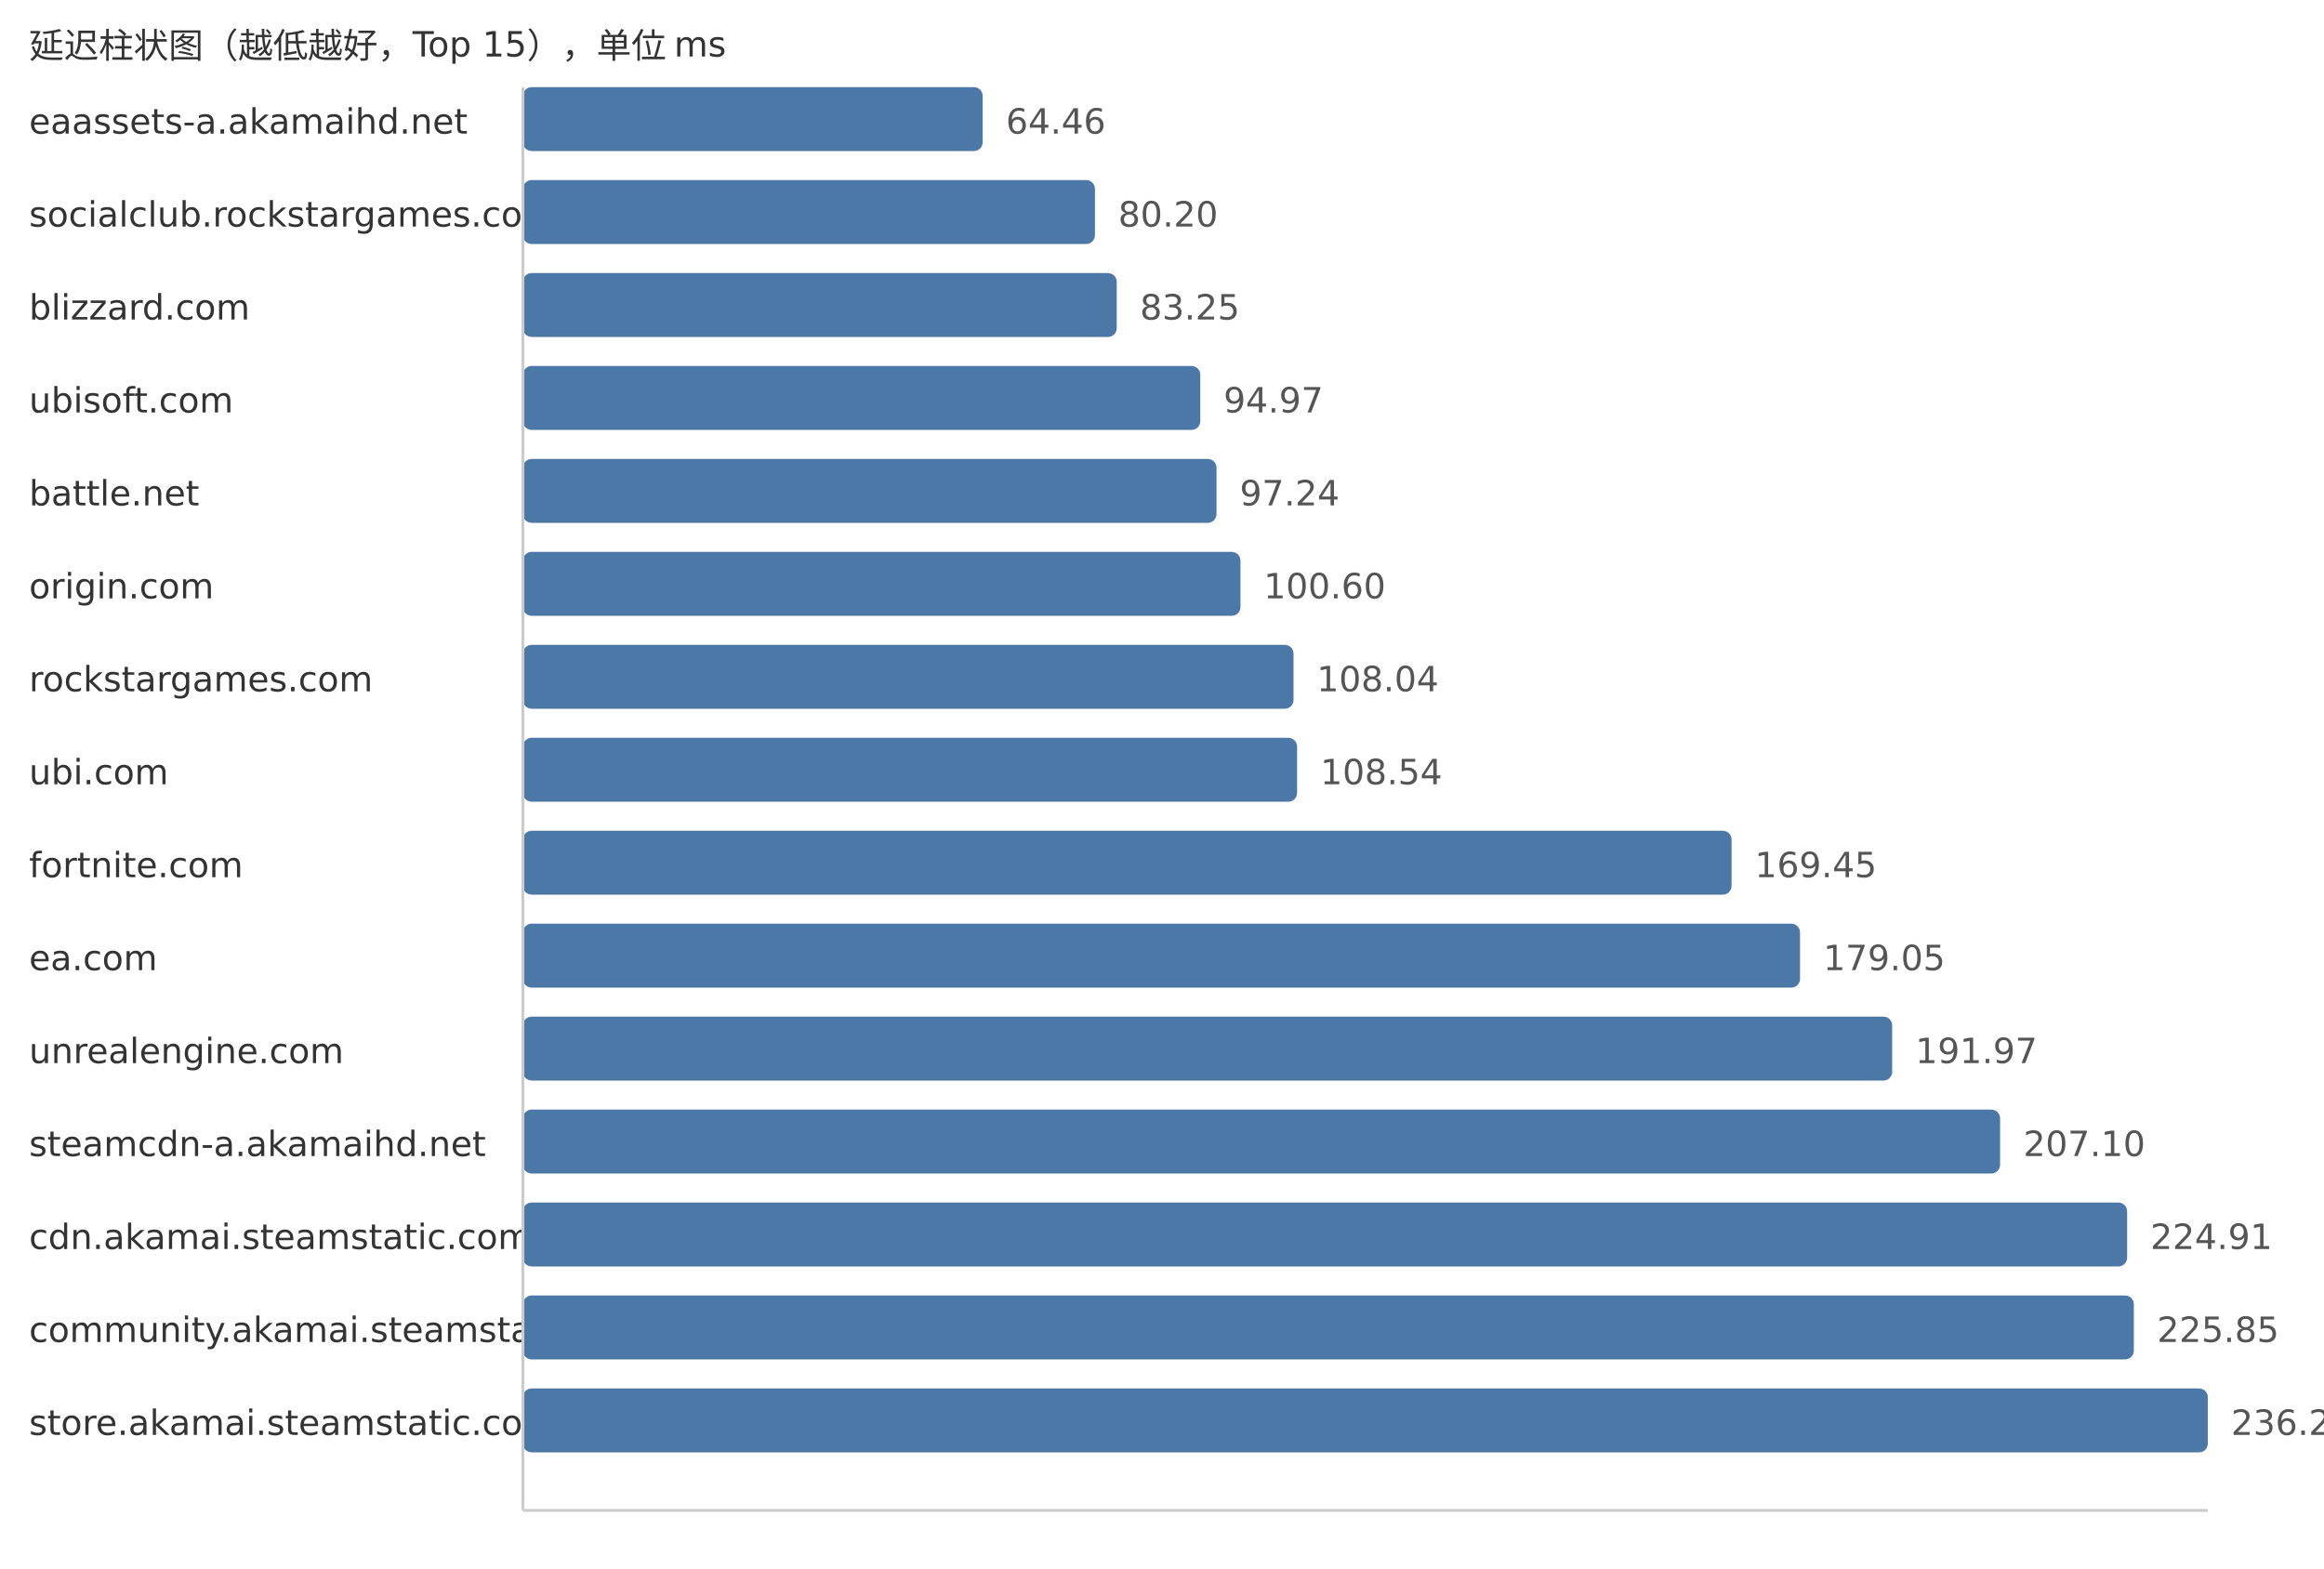
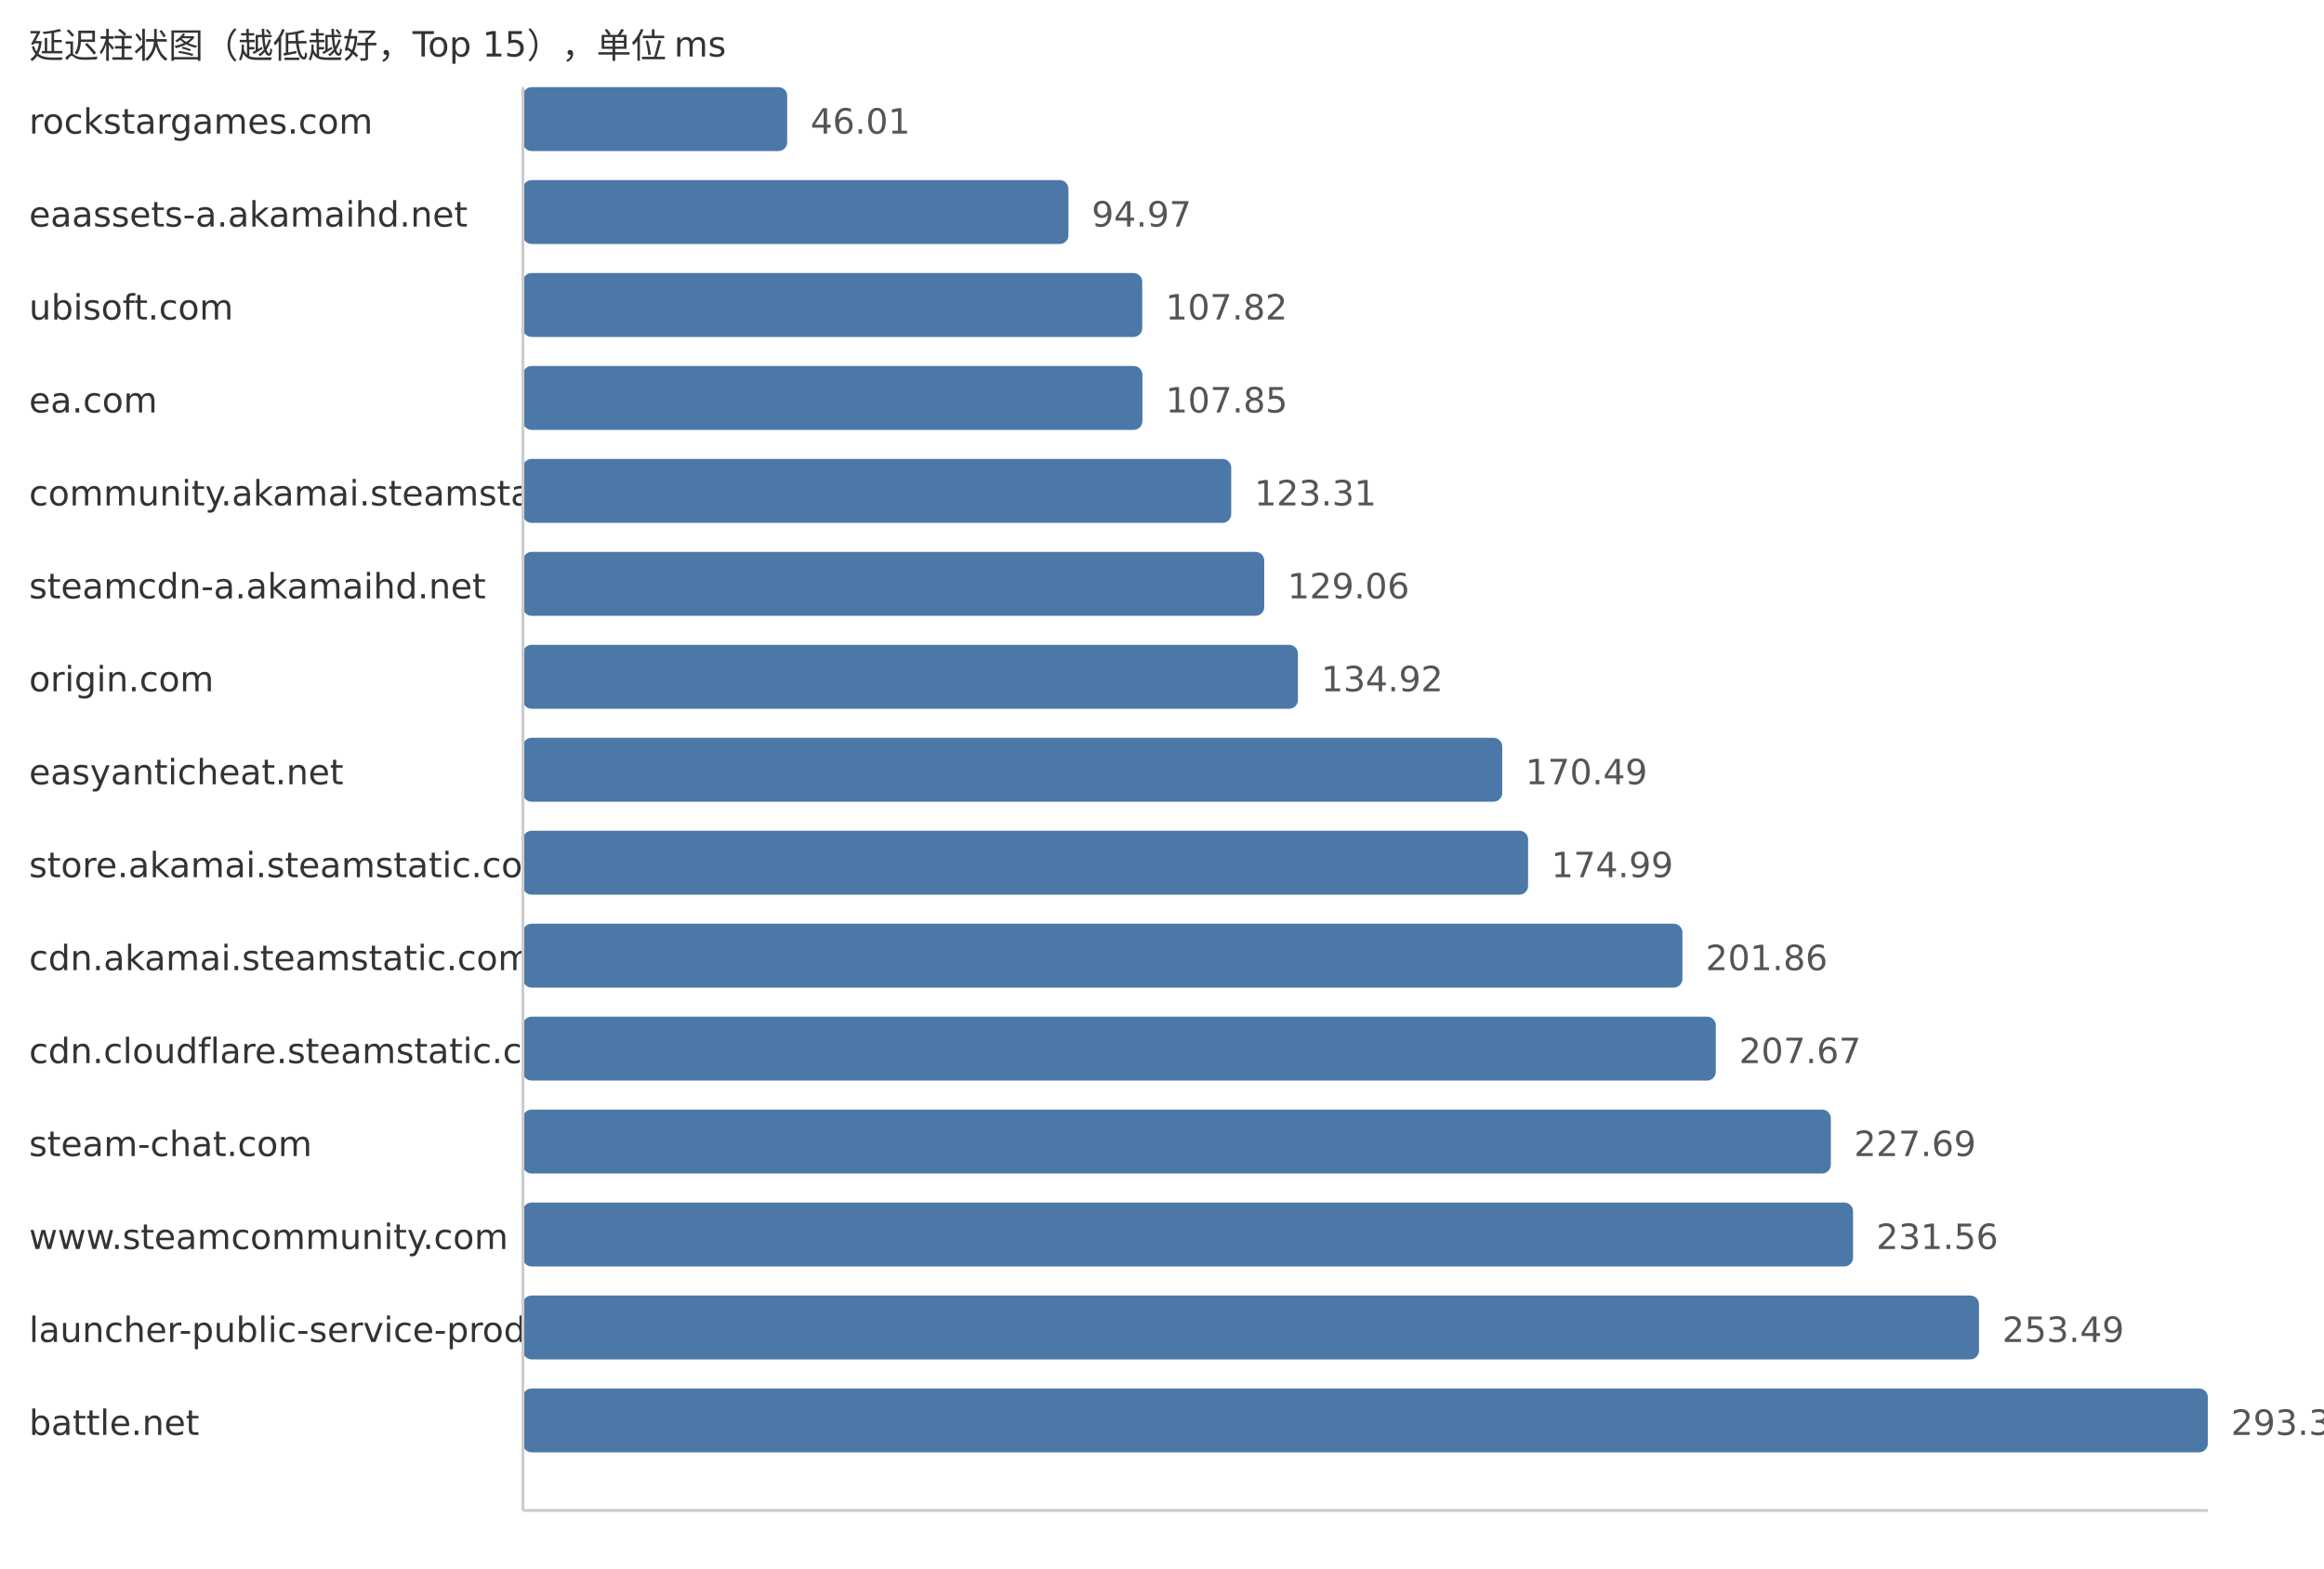
<svg xmlns="http://www.w3.org/2000/svg" width="800" height="540">
  <style> .label{font-family:DejaVu Sans,Verdana,Geneva,sans-serif;font-size:12px;fill:#333} .value{font-family:DejaVu Sans,Verdana,Geneva,sans-serif;font-size:12px;fill:#555} </style>
  <text x="10" y="20" class="label">延迟柱状图（越低越好，Top 15），单位 ms</text>
-   <text x="10" y="46" class="label">eaassets-a.akamaihd.net</text>
-   <rect x="180" y="30" width="158.27" height="22" fill="#4c78a8" rx="3" />
-   <text x="346.27" y="46" class="value">64.46</text>
-   <text x="10" y="78" class="label">socialclub.rockstargames.com</text>
-   <rect x="180" y="62" width="196.92" height="22" fill="#4c78a8" rx="3" />
-   <text x="384.92" y="78" class="value">80.20</text>
-   <text x="10" y="110" class="label">blizzard.com</text>
-   <rect x="180" y="94" width="204.41" height="22" fill="#4c78a8" rx="3" />
-   <text x="392.41" y="110" class="value">83.25</text>
-   <text x="10" y="142" class="label">ubisoft.com</text>
-   <rect x="180" y="126" width="233.18" height="22" fill="#4c78a8" rx="3" />
-   <text x="421.18" y="142" class="value">94.97</text>
-   <text x="10" y="174" class="label">battle.net</text>
-   <rect x="180" y="158" width="238.76" height="22" fill="#4c78a8" rx="3" />
-   <text x="426.76" y="174" class="value">97.24</text>
-   <text x="10" y="206" class="label">origin.com</text>
-   <rect x="180" y="190" width="247.01" height="22" fill="#4c78a8" rx="3" />
-   <text x="435.01" y="206" class="value">100.60</text>
-   <text x="10" y="238" class="label">rockstargames.com</text>
-   <rect x="180" y="222" width="265.27" height="22" fill="#4c78a8" rx="3" />
-   <text x="453.27" y="238" class="value">108.04</text>
-   <text x="10" y="270" class="label">ubi.com</text>
-   <rect x="180" y="254" width="266.5" height="22" fill="#4c78a8" rx="3" />
-   <text x="454.5" y="270" class="value">108.54</text>
-   <text x="10" y="302" class="label">fortnite.com</text>
-   <rect x="180" y="286" width="416.06" height="22" fill="#4c78a8" rx="3" />
-   <text x="604.06" y="302" class="value">169.45</text>
-   <text x="10" y="334" class="label">ea.com</text>
-   <rect x="180" y="318" width="439.63" height="22" fill="#4c78a8" rx="3" />
-   <text x="627.63" y="334" class="value">179.05</text>
-   <text x="10" y="366" class="label">unrealengine.com</text>
-   <rect x="180" y="350" width="471.35" height="22" fill="#4c78a8" rx="3" />
-   <text x="659.35" y="366" class="value">191.97</text>
-   <text x="10" y="398" class="label">steamcdn-a.akamaihd.net</text>
-   <rect x="180" y="382" width="508.5" height="22" fill="#4c78a8" rx="3" />
-   <text x="696.5" y="398" class="value">207.10</text>
-   <text x="10" y="430" class="label">cdn.akamai.steamstatic.com</text>
-   <rect x="180" y="414" width="552.23" height="22" fill="#4c78a8" rx="3" />
-   <text x="740.23" y="430" class="value">224.91</text>
-   <text x="10" y="462" class="label">community.akamai.steamstatic.com</text>
-   <rect x="180" y="446" width="554.54" height="22" fill="#4c78a8" rx="3" />
-   <text x="742.54" y="462" class="value">225.85</text>
-   <text x="10" y="494" class="label">store.akamai.steamstatic.com</text>
+   <text x="10" y="46" class="label">rockstargames.com</text>
+   <rect x="180" y="30" width="90.98" height="22" fill="#4c78a8" rx="3" />
+   <text x="278.98" y="46" class="value">46.01</text>
+   <text x="10" y="78" class="label">eaassets-a.akamaihd.net</text>
+   <rect x="180" y="62" width="187.79" height="22" fill="#4c78a8" rx="3" />
+   <text x="375.79" y="78" class="value">94.97</text>
+   <text x="10" y="110" class="label">ubisoft.com</text>
+   <rect x="180" y="94" width="213.2" height="22" fill="#4c78a8" rx="3" />
+   <text x="401.2" y="110" class="value">107.82</text>
+   <text x="10" y="142" class="label">ea.com</text>
+   <rect x="180" y="126" width="213.26" height="22" fill="#4c78a8" rx="3" />
+   <text x="401.26" y="142" class="value">107.85</text>
+   <text x="10" y="174" class="label">community.akamai.steamstatic.com</text>
+   <rect x="180" y="158" width="243.83" height="22" fill="#4c78a8" rx="3" />
+   <text x="431.83" y="174" class="value">123.31</text>
+   <text x="10" y="206" class="label">steamcdn-a.akamaihd.net</text>
+   <rect x="180" y="190" width="255.2" height="22" fill="#4c78a8" rx="3" />
+   <text x="443.2" y="206" class="value">129.06</text>
+   <text x="10" y="238" class="label">origin.com</text>
+   <rect x="180" y="222" width="266.79" height="22" fill="#4c78a8" rx="3" />
+   <text x="454.79" y="238" class="value">134.92</text>
+   <text x="10" y="270" class="label">easyanticheat.net</text>
+   <rect x="180" y="254" width="337.12" height="22" fill="#4c78a8" rx="3" />
+   <text x="525.12" y="270" class="value">170.49</text>
+   <text x="10" y="302" class="label">store.akamai.steamstatic.com</text>
+   <rect x="180" y="286" width="346.02" height="22" fill="#4c78a8" rx="3" />
+   <text x="534.02" y="302" class="value">174.99</text>
+   <text x="10" y="334" class="label">cdn.akamai.steamstatic.com</text>
+   <rect x="180" y="318" width="399.15" height="22" fill="#4c78a8" rx="3" />
+   <text x="587.15" y="334" class="value">201.86</text>
+   <text x="10" y="366" class="label">cdn.cloudflare.steamstatic.com</text>
+   <rect x="180" y="350" width="410.64" height="22" fill="#4c78a8" rx="3" />
+   <text x="598.64" y="366" class="value">207.67</text>
+   <text x="10" y="398" class="label">steam-chat.com</text>
+   <rect x="180" y="382" width="450.23" height="22" fill="#4c78a8" rx="3" />
+   <text x="638.23" y="398" class="value">227.69</text>
+   <text x="10" y="430" class="label">www.steamcommunity.com</text>
+   <rect x="180" y="414" width="457.88" height="22" fill="#4c78a8" rx="3" />
+   <text x="645.88" y="430" class="value">231.56</text>
+   <text x="10" y="462" class="label">launcher-public-service-prod06.ol.epicgames.com</text>
+   <rect x="180" y="446" width="501.24" height="22" fill="#4c78a8" rx="3" />
+   <text x="689.24" y="462" class="value">253.49</text>
+   <text x="10" y="494" class="label">battle.net</text>
  <rect x="180" y="478" width="580.0" height="22" fill="#4c78a8" rx="3" />
-   <text x="768.0" y="494" class="value">236.22</text>
+   <text x="768.0" y="494" class="value">293.32</text>
  <line x1="180" y1="30" x2="180" y2="520" stroke="#ccc" />
  <line x1="180" y1="520" x2="760" y2="520" stroke="#ccc" />
</svg>
